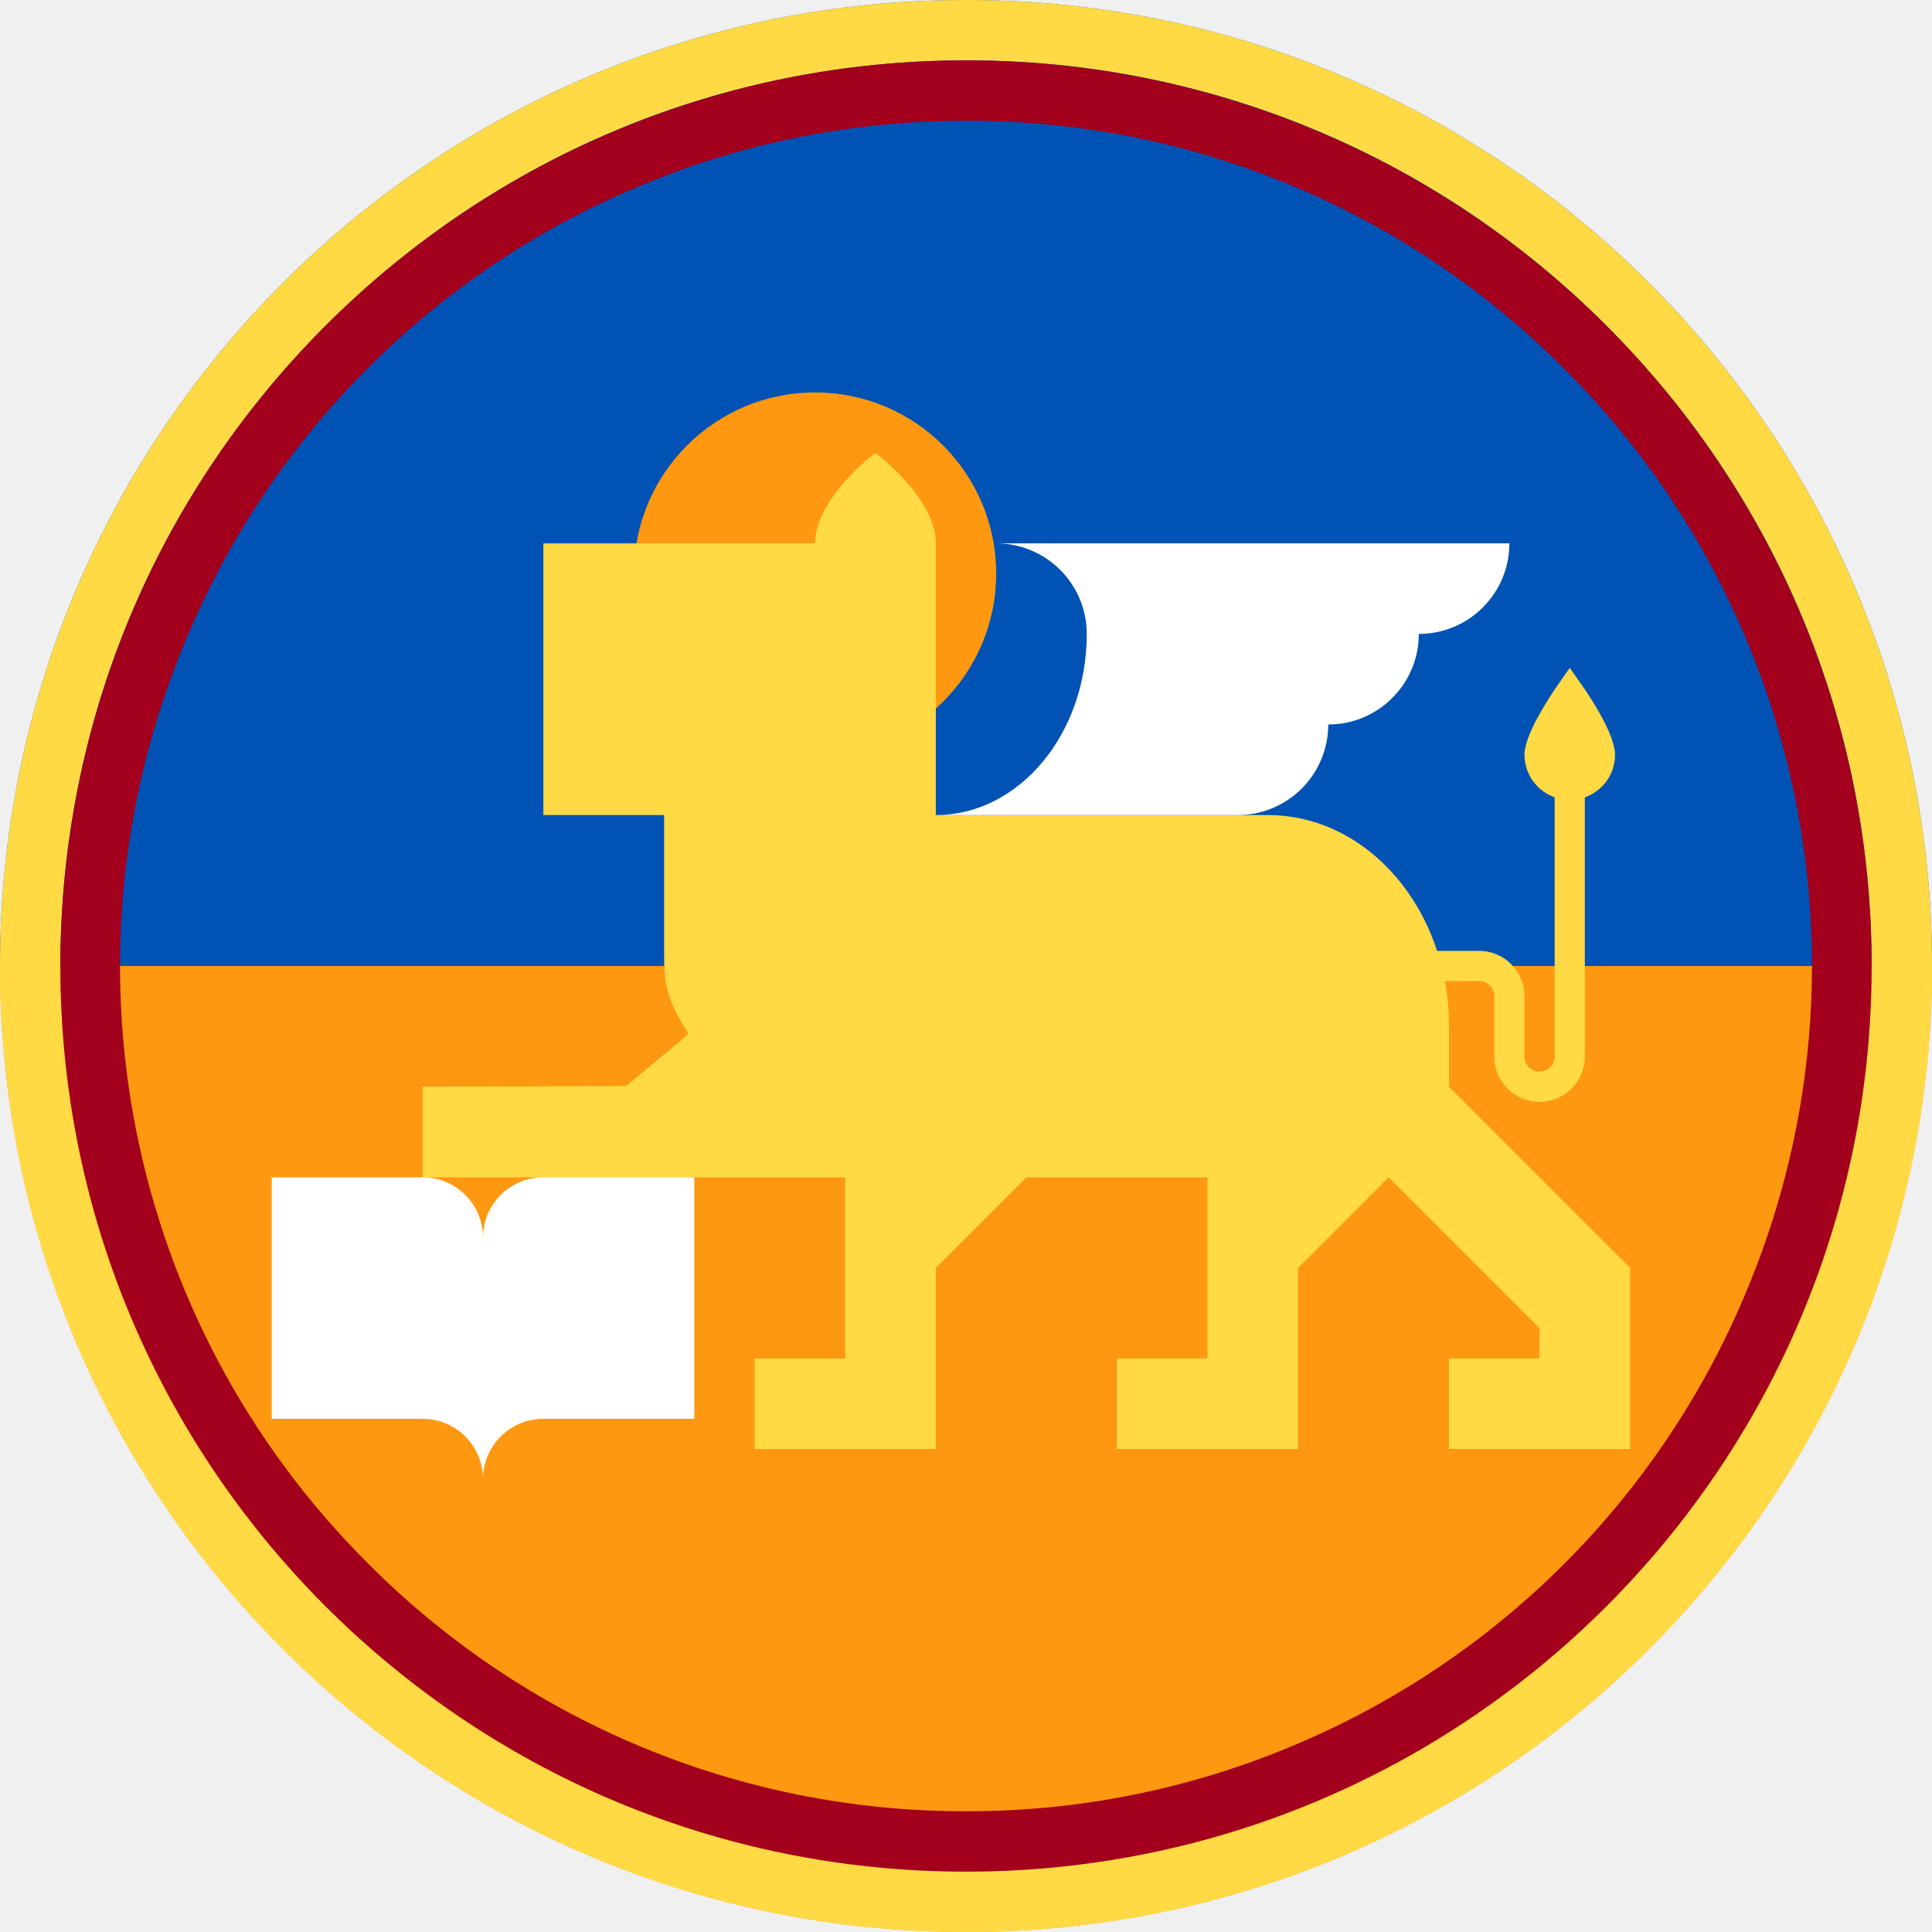
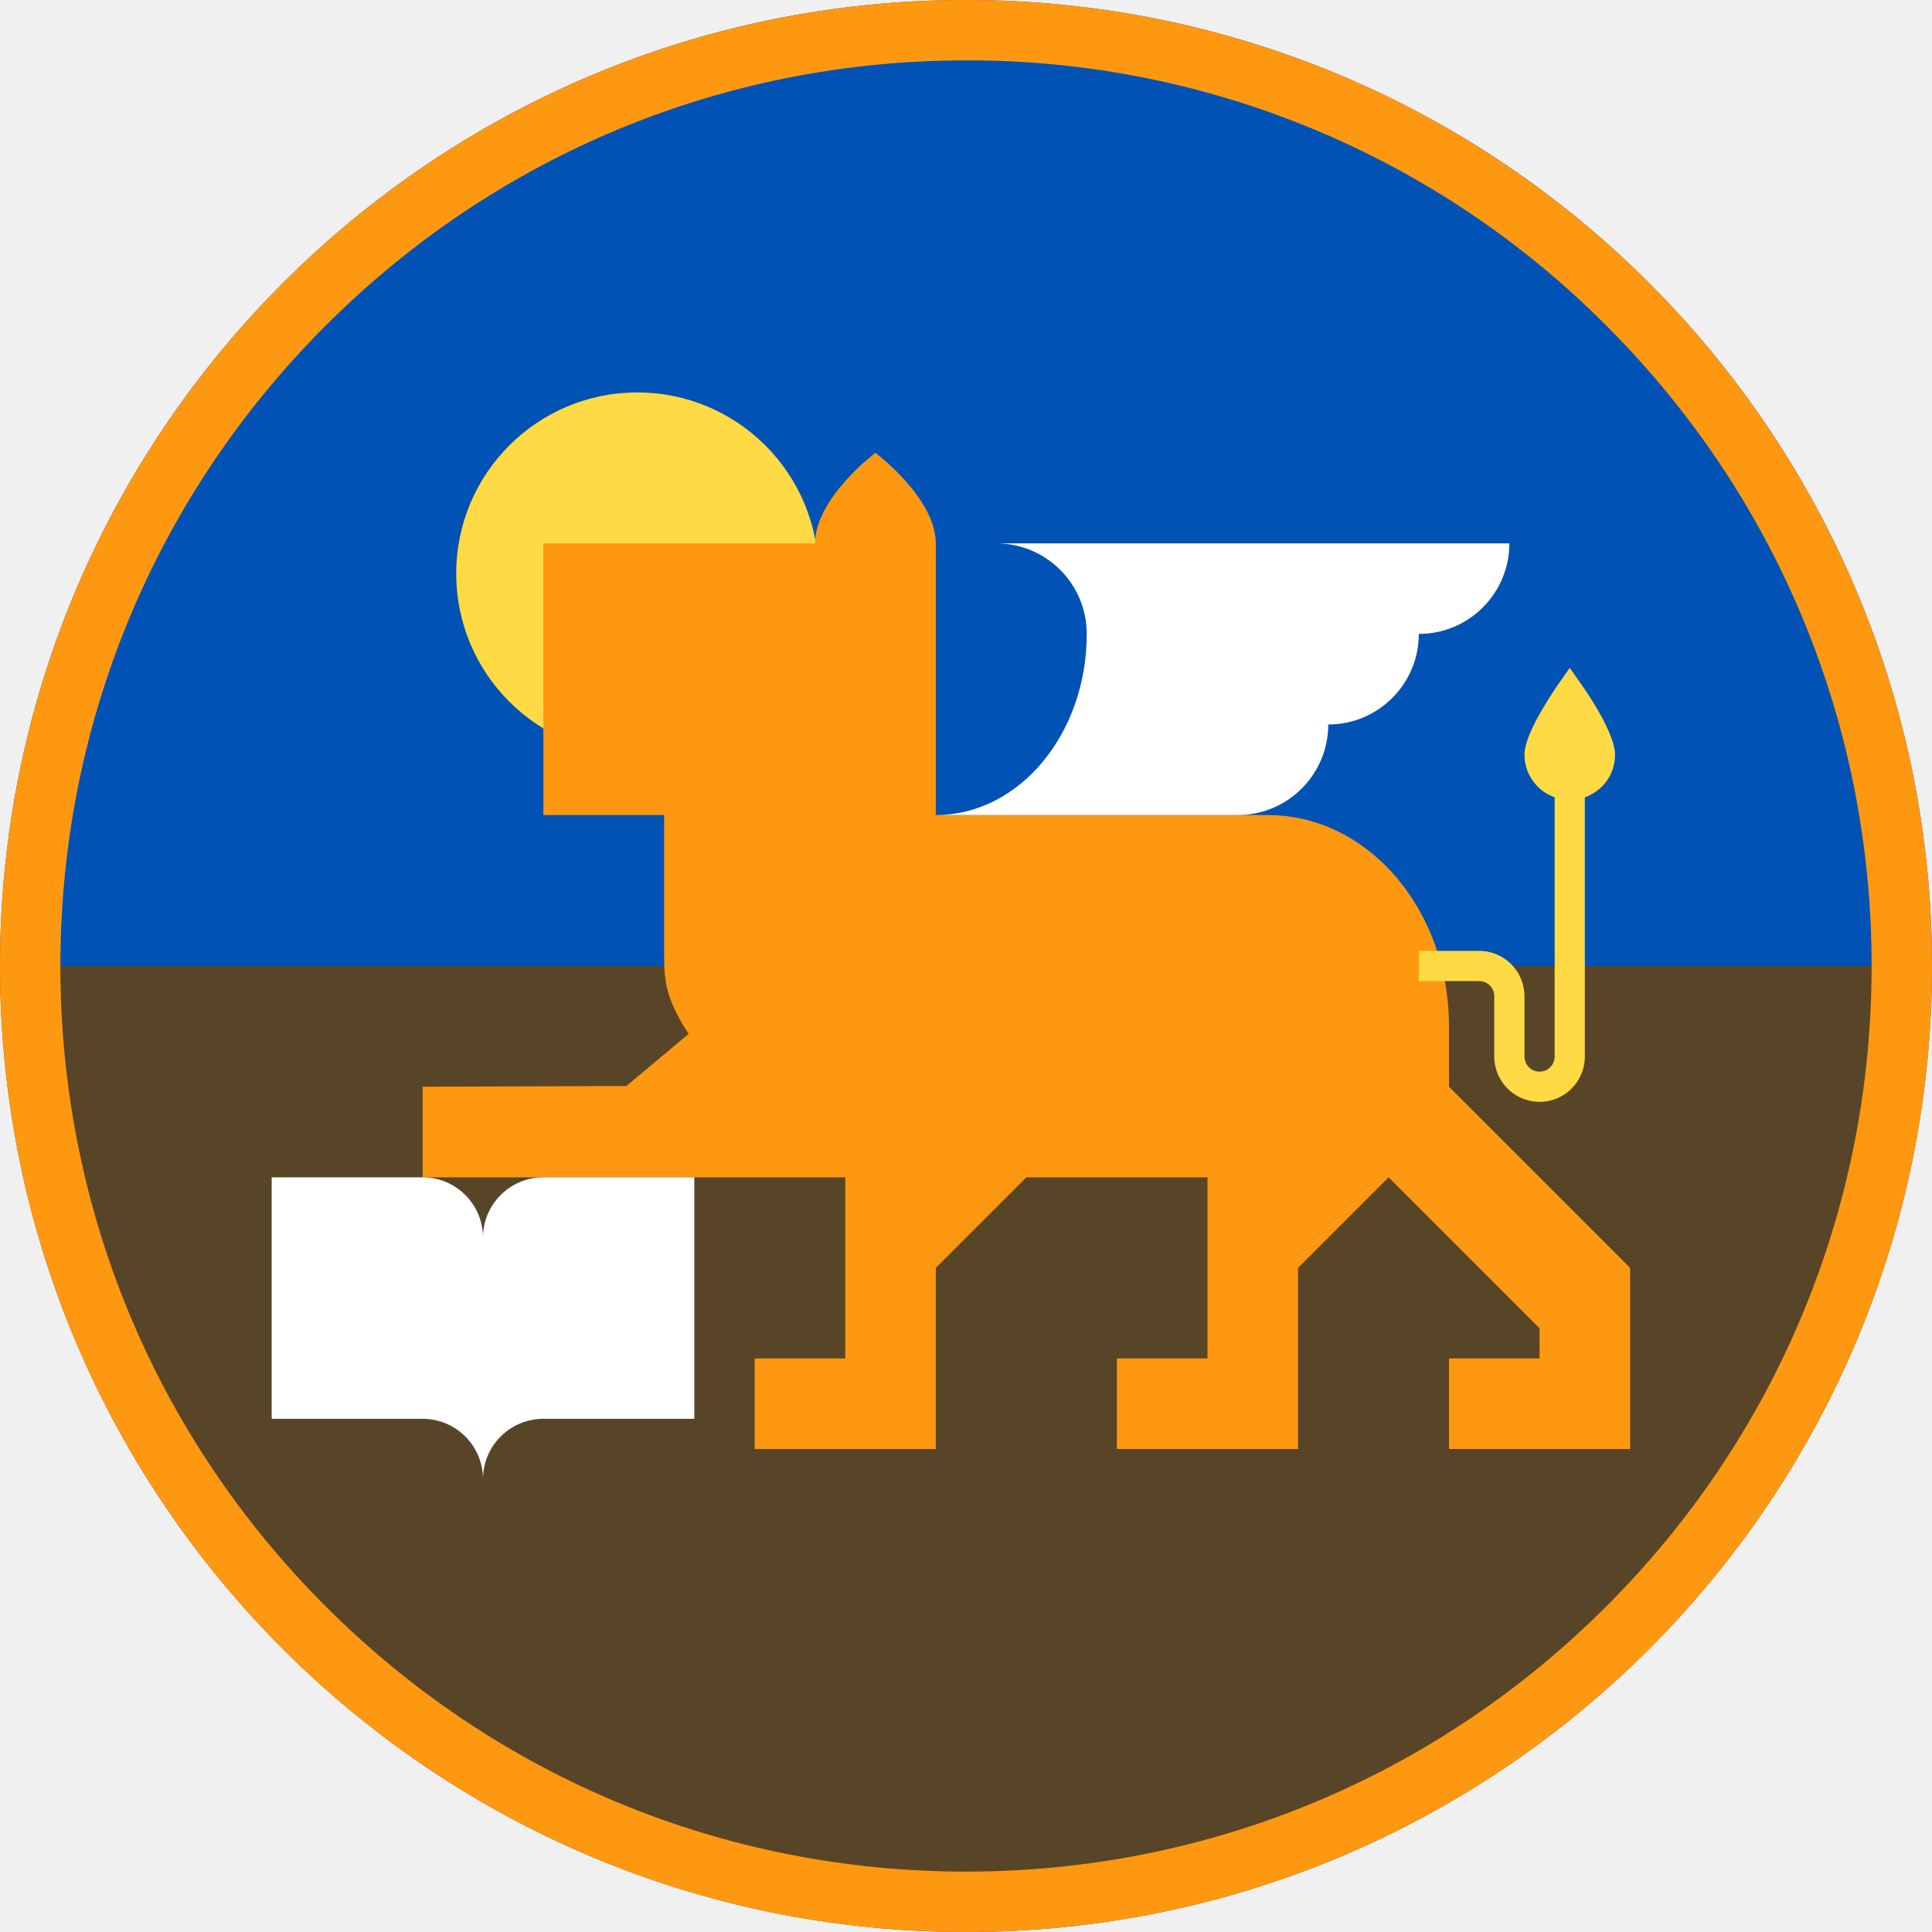
<svg xmlns="http://www.w3.org/2000/svg" width="512" height="512" viewBox="0 0 512 512">
  <defs>
    <clipPath id="c">
      <circle cx="256" cy="256" r="256" />
    </clipPath>
  </defs>
  <g clip-path="url(#c)">
    <path fill="#0052B4" d="M512 0v256l-256 64L0 256V0h512Z" />
-     <path fill="#FF9811" d="M512 256v256H0V256h512Z" />
-     <path fill="#FFDA44" d="M256 528c-72.7 0-141-28.3-192.3-79.7S-16 328.7-16 256 12.3 115 63.7 63.7 183.3-16 256-16s141 28.3 192.3 79.7S528 183.3 528 256s-28.3 141-79.7 192.3S328.7 528 256 528Zm0-512c-64.1 0-124.4 25-169.7 70.3C41 131.6 16 191.9 16 256s25 124.4 70.3 169.7C131.6 471 191.9 496 256 496s124.4-25 169.7-70.3C471 380.4 496 320.1 496 256s-25-124.4-70.3-169.7A238.4 238.4 0 0 0 256 16Z" />
-     <path fill="#A2001D" d="M256 32a222.6 222.6 0 0 1 158.4 65.6 223.3 223.3 0 0 1 48 245.6 223.3 223.3 0 0 1-119.2 119.2A222.4 222.4 0 0 1 256 480a222.8 222.8 0 0 1-158.4-65.6 223.3 223.3 0 0 1-48-245.6A223.3 223.3 0 0 1 168.8 49.6C196.4 37.9 225.8 32 256 32m0-16a240 240 0 1 0 0 480 240 240 0 0 0 0-480Z" />
-     <circle cx="216" cy="152" r="48" fill="#FF9811" />
-     <path fill="#FFDA45" d="M384 288v-16c0-31-21.5-56-48-56h-88v-72c0-12-16-24-16-24s-16 12-16 24h-72v72h32v35.7c0 7.7 0 12.3 6.5 22.3L166 287.8l-54 .2v24h112v48h-24v24h48v-48l24-24h48v48h-24v24h48v-48l24-24 40 40v8h-24v24h48v-48l-48-48Z" />
+     <path fill="#584528" d="M512 256v256H0V256h512Z" />
+     <path fill="#FF9811" d="M256 528c-72.7 0-141-28.3-192.3-79.7S-16 328.7-16 256 12.3 115 63.7 63.7 183.3-16 256-16s141 28.3 192.3 79.7S528 183.3 528 256s-28.3 141-79.7 192.3S328.7 528 256 528Zm0-512c-64.1 0-124.4 25-169.7 70.3C41 131.6 16 191.9 16 256s25 124.4 70.3 169.7C131.6 471 191.9 496 256 496s124.4-25 169.7-70.3C471 380.4 496 320.1 496 256s-25-124.4-70.3-169.7A238.4 238.4 0 0 0 256 16Z" />
+     <circle cx="168.9" cy="152" r="48" fill="#FFDA44" />
+     <path fill="#FF9811" d="M384 288v-16c0-31-21.5-56-48-56h-88v-72c0-12-16-24-16-24s-16 12-16 24h-72v72h32v35.7c0 7.7 0 12.3 6.5 22.3L166 287.8l-54 .2v24h112v48h-24v24h48v-48l24-24h48v48h-24v24h48v-48l24-24 40 40v8h-24v24h48v-48l-48-48Z" />
    <path fill="#FFFFFF" d="M264 144h136a24 24 0 0 1-24 24 24 24 0 0 1-24 24 24 24 0 0 1-24 24h-80c22.1 0 40-21.5 40-48a24 24 0 0 0-24-24Zm-80 168v64h-40a16 16 0 0 0-16 16 16 16 0 0 0-16-16H72v-64h40a16 16 0 0 1 16 16 16 16 0 0 1 16-16h40Z" />
    <path fill="#FFDA44" d="M428 200c0-5.1-6-14.5-8.7-18.3L416 177l-3.3 4.7c-2.6 3.8-8.7 13.2-8.7 18.3a12 12 0 0 0 8 11.3V280a4 4 0 0 1-8 0v-16a12 12 0 0 0-12-12h-16v8h16a4 4 0 0 1 4 4v16a12 12 0 0 0 24 0v-68.7c4.7-1.7 8-6 8-11.3Z" />
  </g>
</svg>
